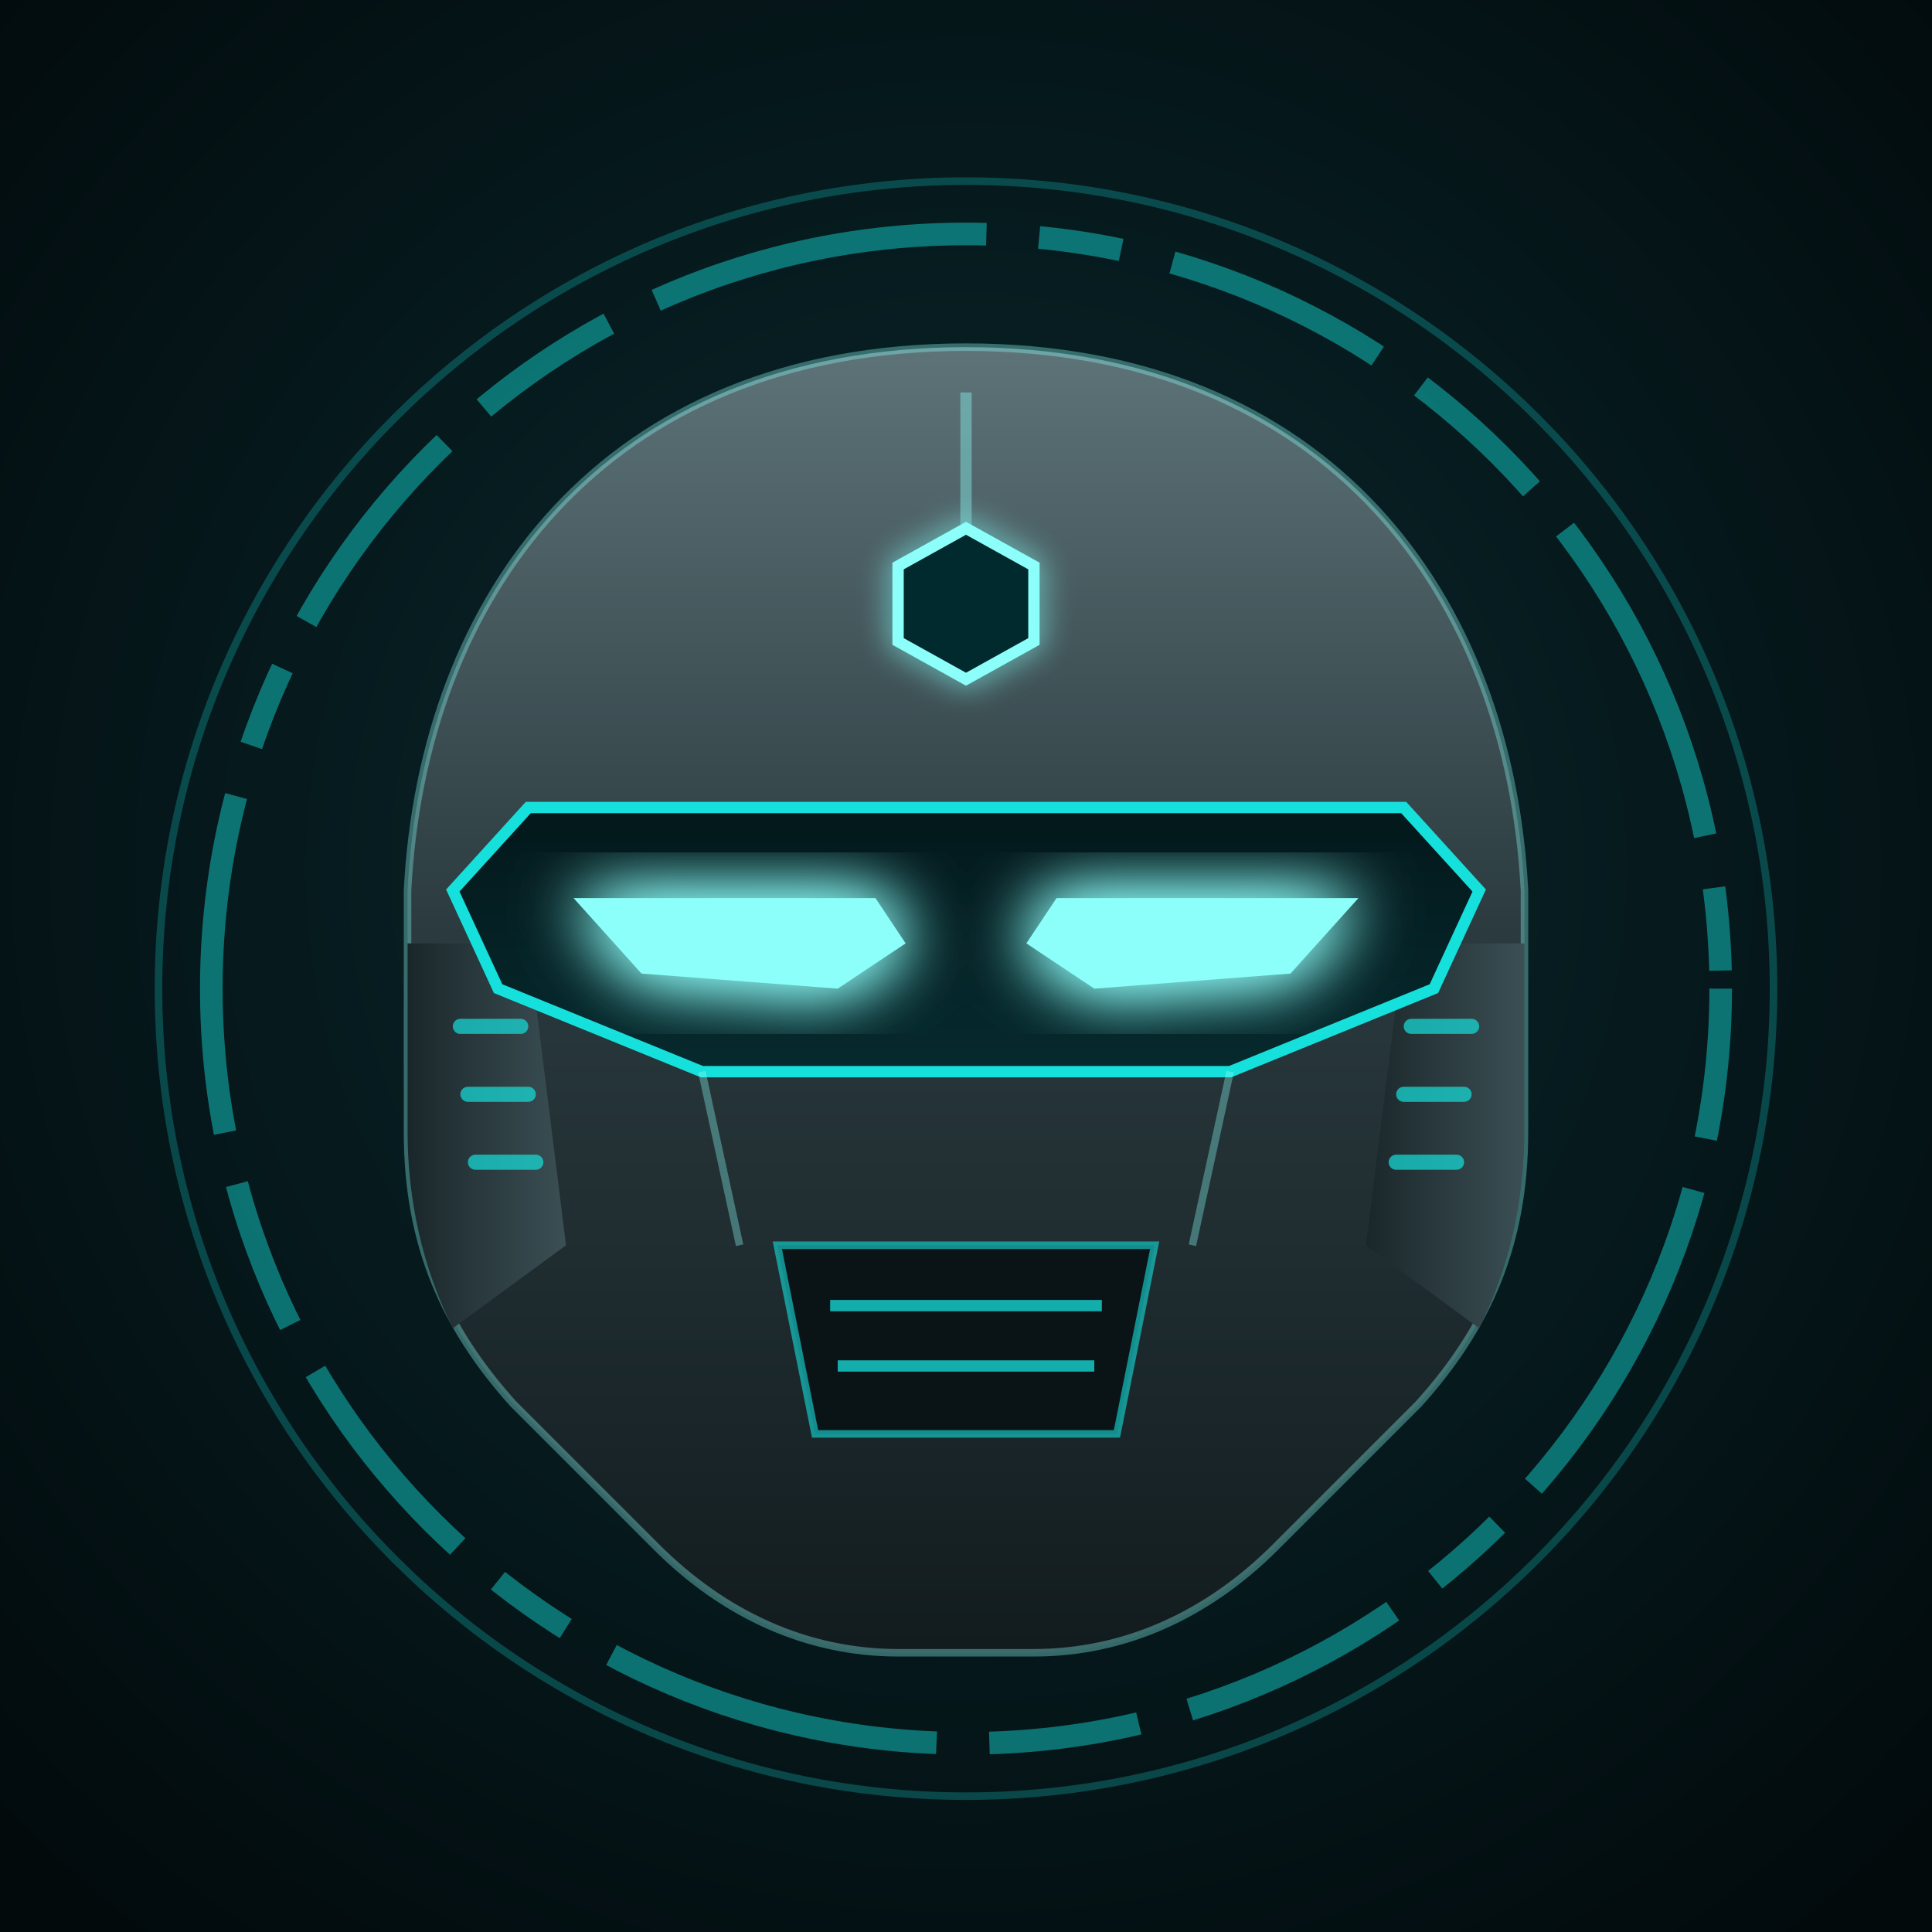
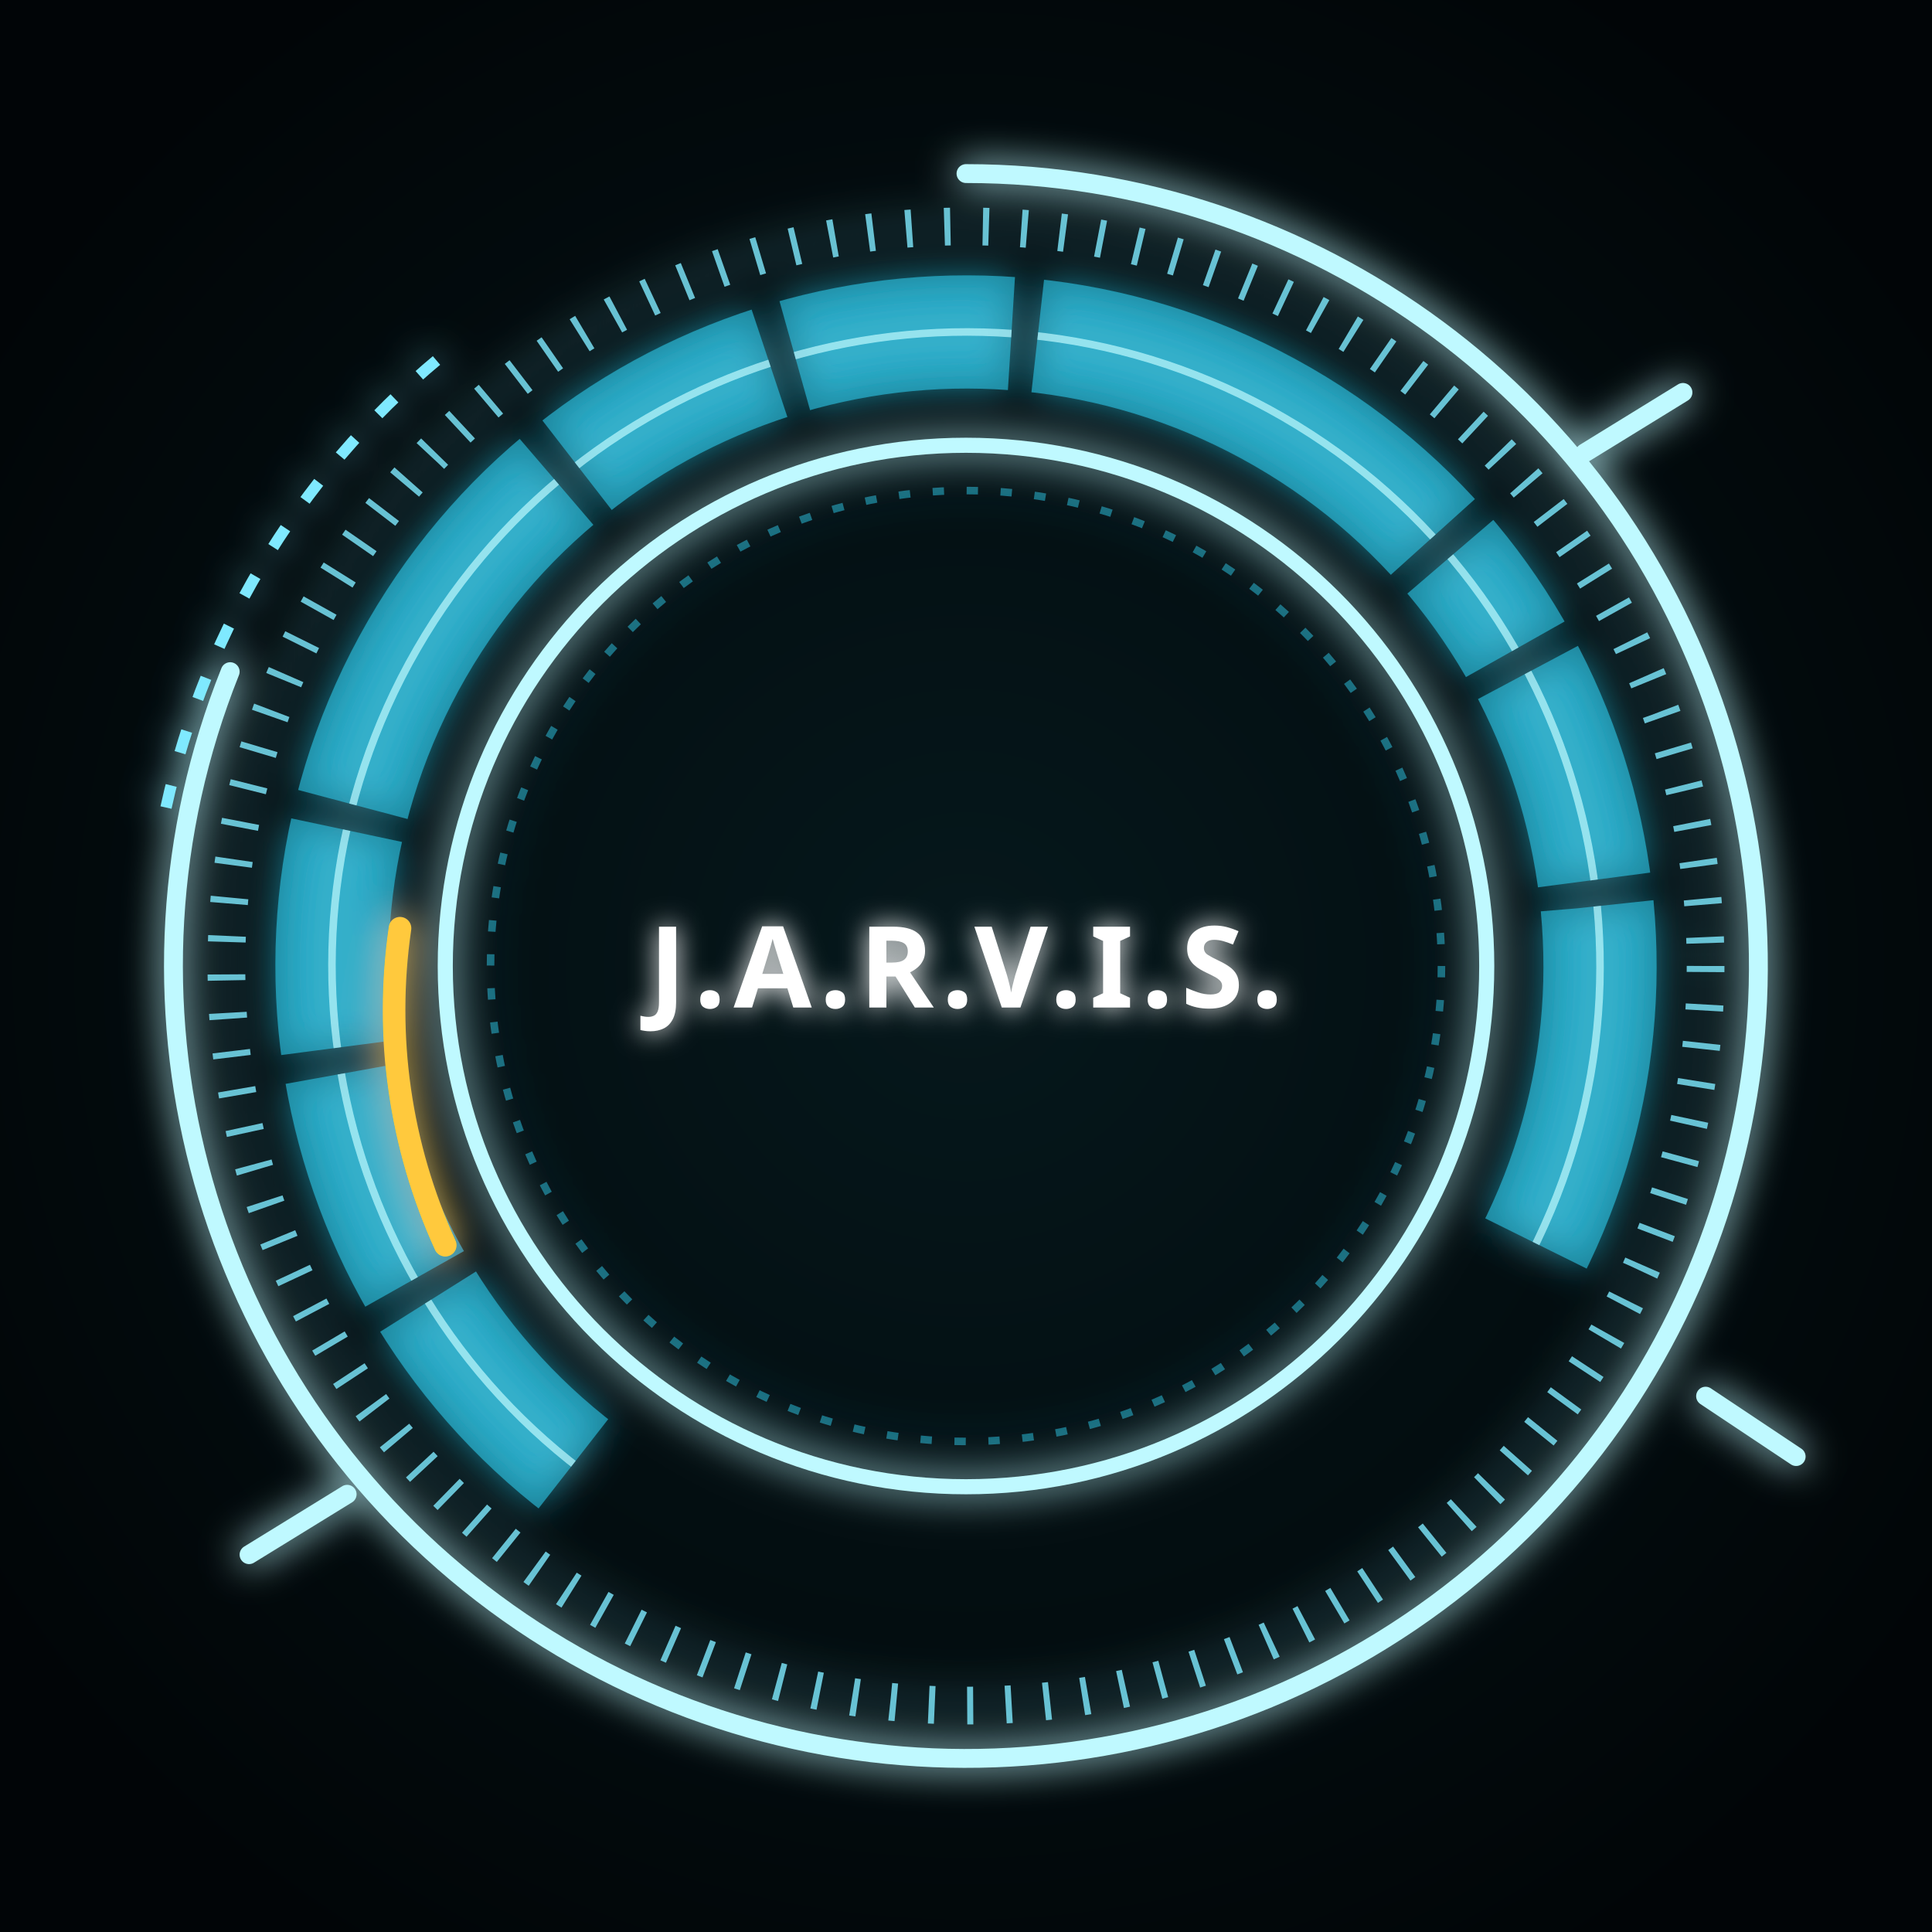
<svg xmlns="http://www.w3.org/2000/svg" viewBox="0 0 512 512">
  <defs>
-     <radialGradient id="fond" cx="50%" cy="45%" r="70%">
-       <stop offset="0" stop-color="#0a2a2f" />
-       <stop offset="1" stop-color="#020a0c" />
-     </radialGradient>
-     <linearGradient id="metal" x1="0" y1="0" x2="0" y2="1">
-       <stop offset="0" stop-color="#5d7378" />
-       <stop offset=".45" stop-color="#2a3a3e" />
-       <stop offset="1" stop-color="#121c1f" />
-     </linearGradient>
-     <linearGradient id="metalCote" x1="0" y1="0" x2="1" y2="0">
-       <stop offset="0" stop-color="#1a272a" />
-       <stop offset="1" stop-color="#3b4f54" />
-     </linearGradient>
-     <linearGradient id="visiere" x1="0" y1="0" x2="0" y2="1">
-       <stop offset="0" stop-color="#03181b" />
-       <stop offset="1" stop-color="#062a2e" />
-     </linearGradient>
-     <filter id="lueur" x="-50%" y="-50%" width="200%" height="200%">
-       <feGaussianBlur stdDeviation="9" result="f" />
-       <feMerge>
-         <feMergeNode in="f" />
-         <feMergeNode in="f" />
-         <feMergeNode in="SourceGraphic" />
-       </feMerge>
-     </filter>
-     <filter id="lueurDouce" x="-50%" y="-50%" width="200%" height="200%">
-       <feGaussianBlur stdDeviation="4" result="f" />
+     <filter id="lueur" x="-30%" y="-30%" width="160%" height="160%">
+       <feGaussianBlur stdDeviation="5" result="f" />
      <feMerge>
        <feMergeNode in="f" />
        <feMergeNode in="SourceGraphic" />
      </feMerge>
    </filter>
+     <filter id="lueurTexte" x="-30%" y="-80%" width="160%" height="260%">
+       <feGaussianBlur stdDeviation="3.5" result="f" />
+       <feMerge>
+         <feMergeNode in="f" />
+         <feMergeNode in="SourceGraphic" />
+       </feMerge>
+     </filter>
+     <radialGradient id="fond" cx="50%" cy="50%" r="60%">
+       <stop offset="0" stop-color="#06181c" />
+       <stop offset="1" stop-color="#010507" />
+     </radialGradient>
  </defs>
-   <rect width="512" height="512" rx="0" fill="url(#fond)" />
-   <circle cx="256" cy="262" r="214" fill="none" stroke="#16e0dc" stroke-opacity=".25" stroke-width="2" />
-   <circle cx="256" cy="262" r="200" fill="none" stroke="#16e0dc" stroke-opacity=".45" stroke-width="6" stroke-dasharray="40 14 90 14 22 14 60 14" />
-   <path d="M256 92 C352 92 400 158 404 236 L404 300 C404 330 394 352 376 372 L338 410 C320 428 298 438 274 438 L238 438 C214 438 192 428 174 410 L136 372 C118 352 108 330 108 300 L108 236 C112 158 160 92 256 92 Z" fill="url(#metal)" stroke="#8cfffa" stroke-opacity=".35" stroke-width="2" />
-   <path d="M108 250 L140 250 L150 330 L120 352 C112 336 108 318 108 300 Z" fill="url(#metalCote)" />
-   <path d="M404 250 L372 250 L362 330 L392 352 C400 336 404 318 404 300 Z" fill="url(#metalCote)" transform="scale(-1 1) translate(-512 0) scale(-1 1) translate(-512 0)" />
-   <g stroke="#16e0dc" stroke-opacity=".7" stroke-width="4" stroke-linecap="round">
-     <line x1="122" y1="272" x2="138" y2="272" />
-     <line x1="124" y1="290" x2="140" y2="290" />
-     <line x1="126" y1="308" x2="142" y2="308" />
-     <line x1="374" y1="272" x2="390" y2="272" />
-     <line x1="372" y1="290" x2="388" y2="290" />
-     <line x1="370" y1="308" x2="386" y2="308" />
+   <rect width="512" height="512" fill="url(#fond)" />
+   <g fill="none" filter="url(#lueur)">
+     <path d="M256 46 A210 210 0 1 1 61 178" stroke="#bff9ff" stroke-width="5" stroke-linecap="round" />
+     <path d="M44 214 A214 214 0 0 1 120 92" stroke="#7fe9ff" stroke-width="3" stroke-dasharray="6 9" />
+     <path d="M420 120 L446 104 M452 370 L476 386 M92 396 L66 412" stroke="#bff9ff" stroke-width="5" stroke-linecap="round" />
+     <circle cx="256" cy="256" r="168" stroke="#2ac8e8" stroke-opacity=".6" stroke-width="30" stroke-dasharray="58 7 58 7 58 7 120 7 30 7 58 7 92 300" transform="rotate(-150 256 256)" />
+     <circle cx="256" cy="256" r="168" stroke="#bff9ff" stroke-opacity=".7" stroke-width="2" stroke-dasharray="58 7 58 7 58 7 120 7 30 7 58 7 92 300" transform="rotate(-150 256 256)" />
+     <circle cx="256" cy="256" r="196" stroke="#7fe9ff" stroke-opacity=".8" stroke-width="10" stroke-dasharray="1.6 8.6" />
+     <path d="M118 330 A150 150 0 0 1 106 246" stroke="#ffc93d" stroke-width="6" stroke-linecap="round" />
+     <circle cx="256" cy="256" r="138" stroke="#bff9ff" stroke-width="4" />
+     <circle cx="256" cy="256" r="126" stroke="#2ac8e8" stroke-opacity=".5" stroke-width="2" stroke-dasharray="3 6" />
  </g>
-   <path d="M256 104 L256 176" stroke="#8cfffa" stroke-opacity=".4" stroke-width="3" />
-   <polygon points="256,140 274,150 274,170 256,180 238,170 238,150" fill="#062a2e" stroke="#8cfffa" stroke-width="3" filter="url(#lueurDouce)" />
-   <path d="M140 214 L372 214 L392 236 L380 262 L326 284 L186 284 L132 262 L120 236 Z" fill="url(#visiere)" stroke="#16e0dc" stroke-width="3" />
-   <g filter="url(#lueur)" fill="#8cfffa">
-     <path d="M152 238 L232 238 L240 250 L222 262 L170 258 Z" />
-     <path d="M360 238 L280 238 L272 250 L290 262 L342 258 Z" />
-   </g>
-   <path d="M206 330 L306 330 L296 380 L216 380 Z" fill="#0a1417" stroke="#16e0dc" stroke-opacity=".6" stroke-width="2" />
-   <g stroke="#16e0dc" stroke-opacity=".75" stroke-width="3">
-     <line x1="220" y1="346" x2="292" y2="346" />
-     <line x1="222" y1="362" x2="290" y2="362" />
-   </g>
-   <path d="M186 284 L196 330 M326 284 L316 330" stroke="#8cfffa" stroke-opacity=".35" stroke-width="2" />
+   <text x="256" y="267" text-anchor="middle" font-family="Unbounded, 'Segoe UI', sans-serif" font-weight="700" font-size="30" letter-spacing="2" fill="#ffffff" filter="url(#lueurTexte)">J.A.R.V.I.S.</text>
</svg>
